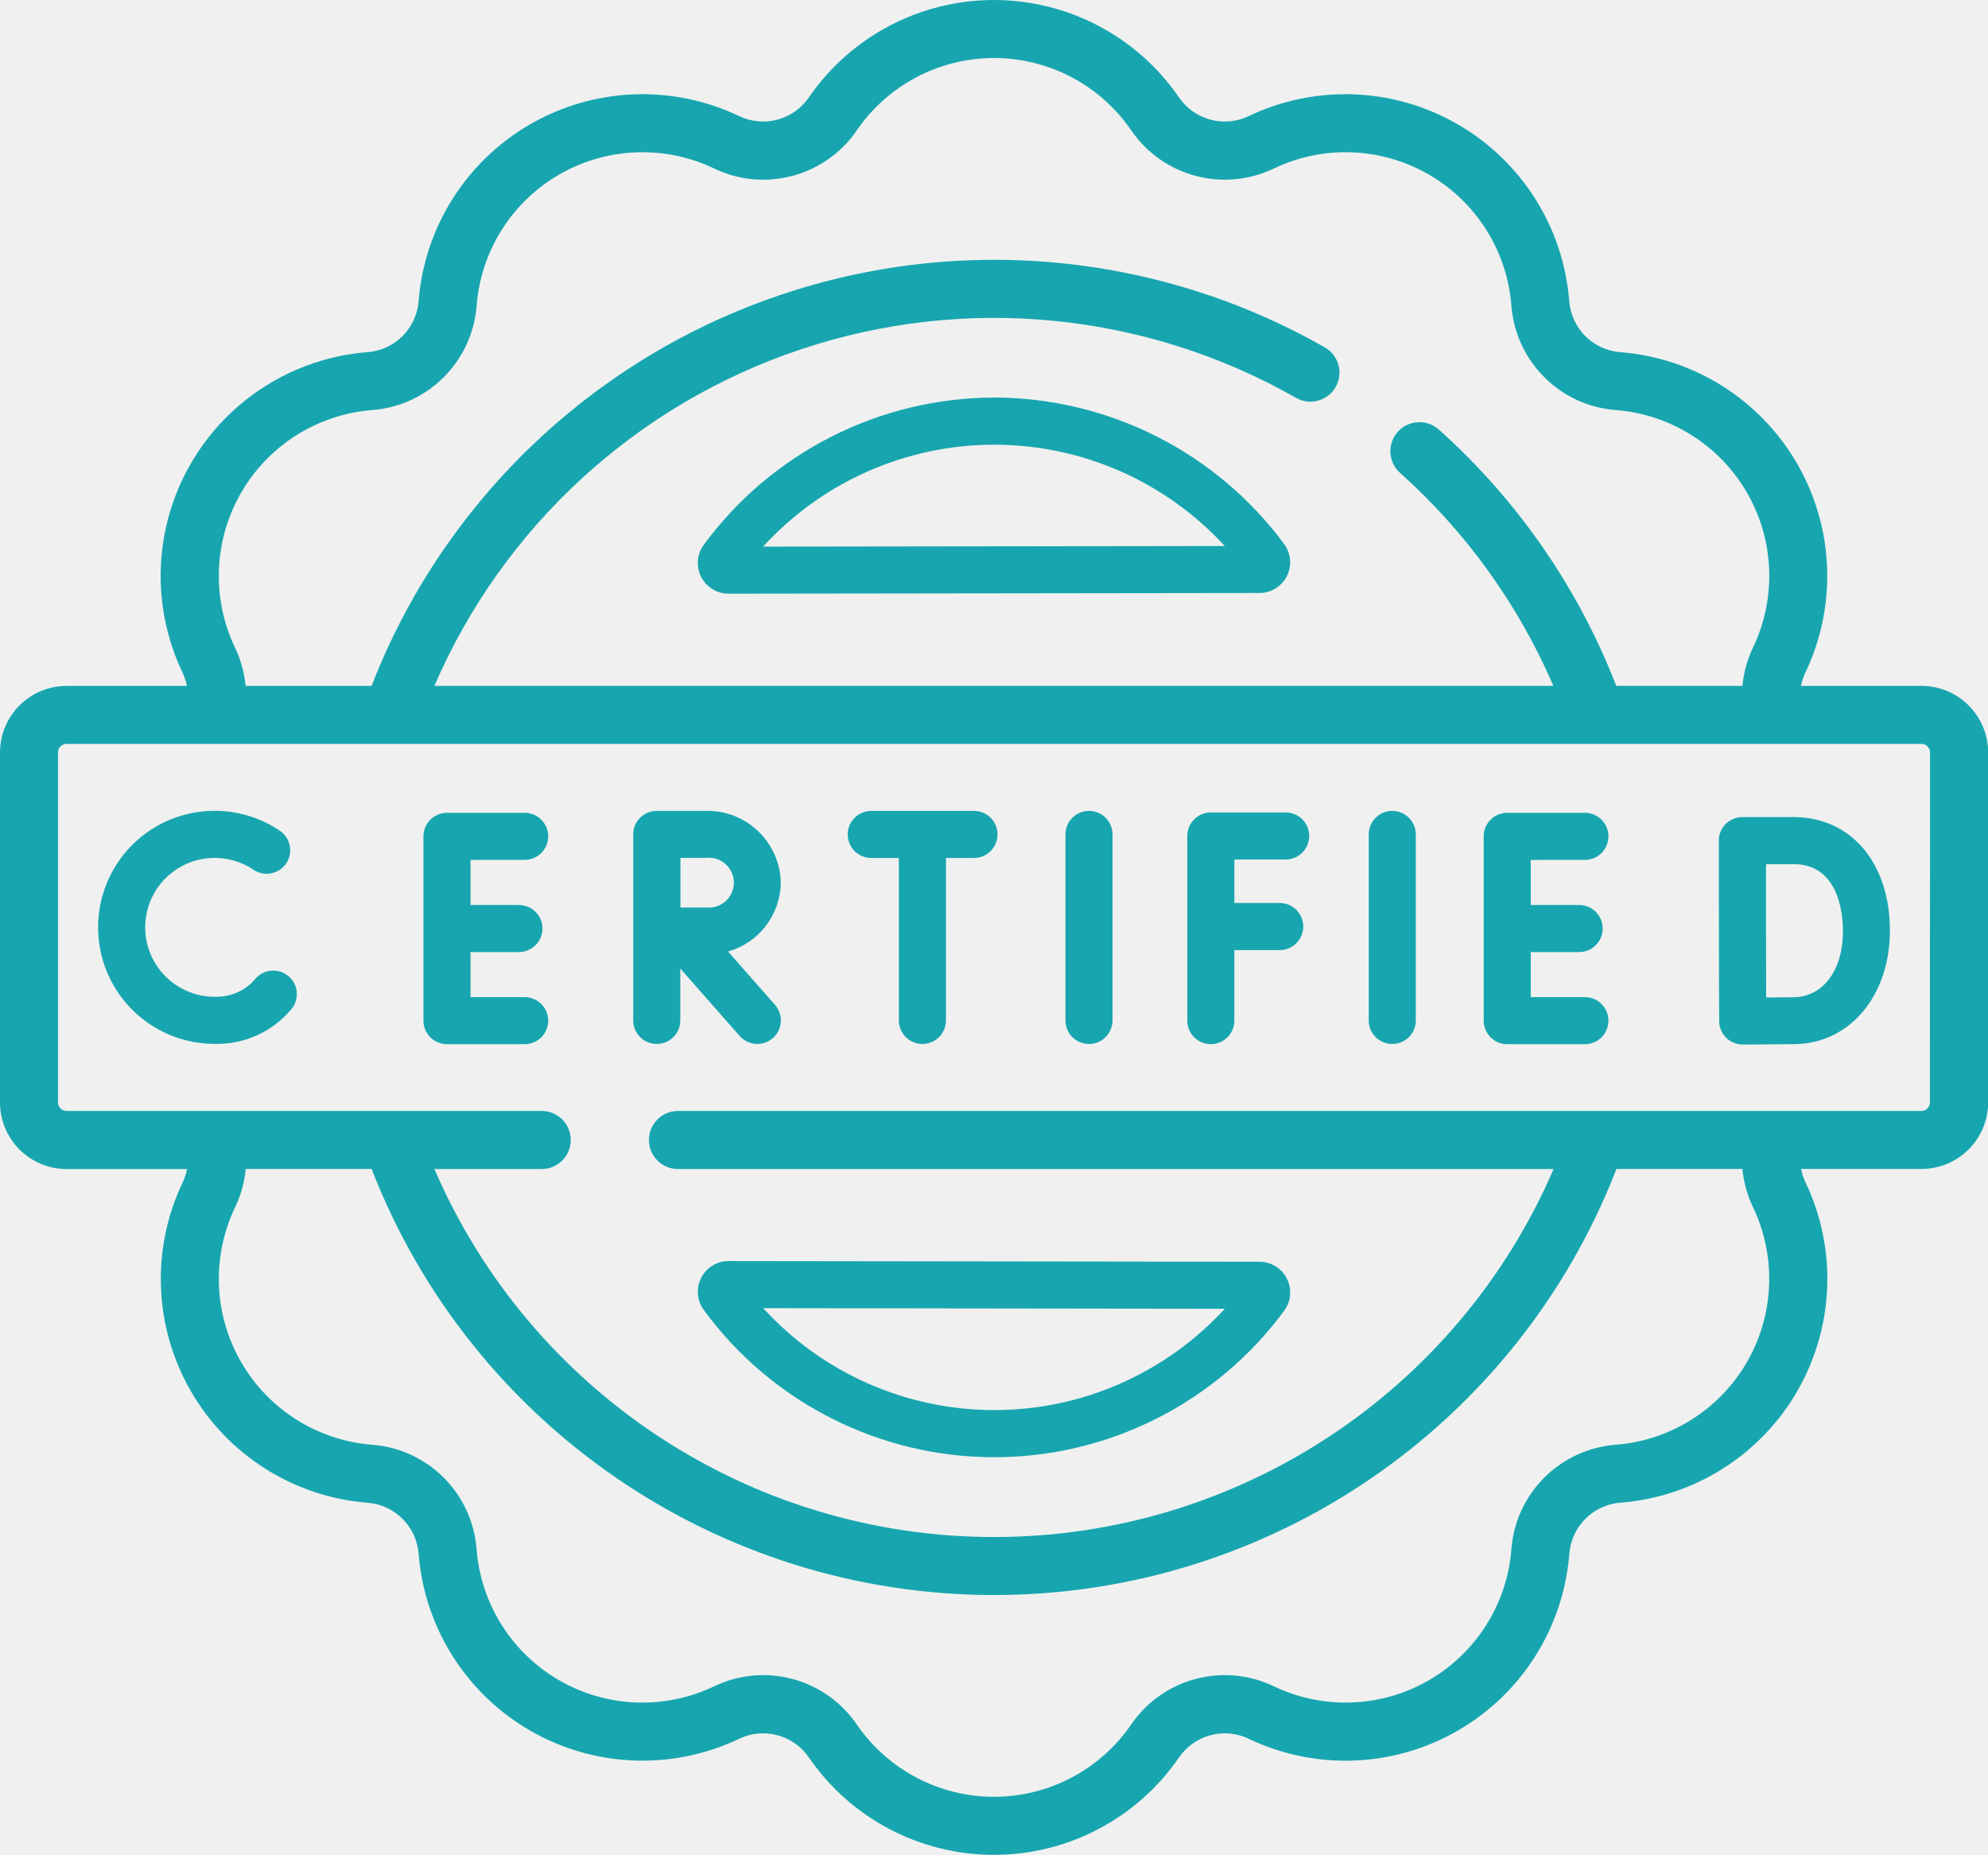
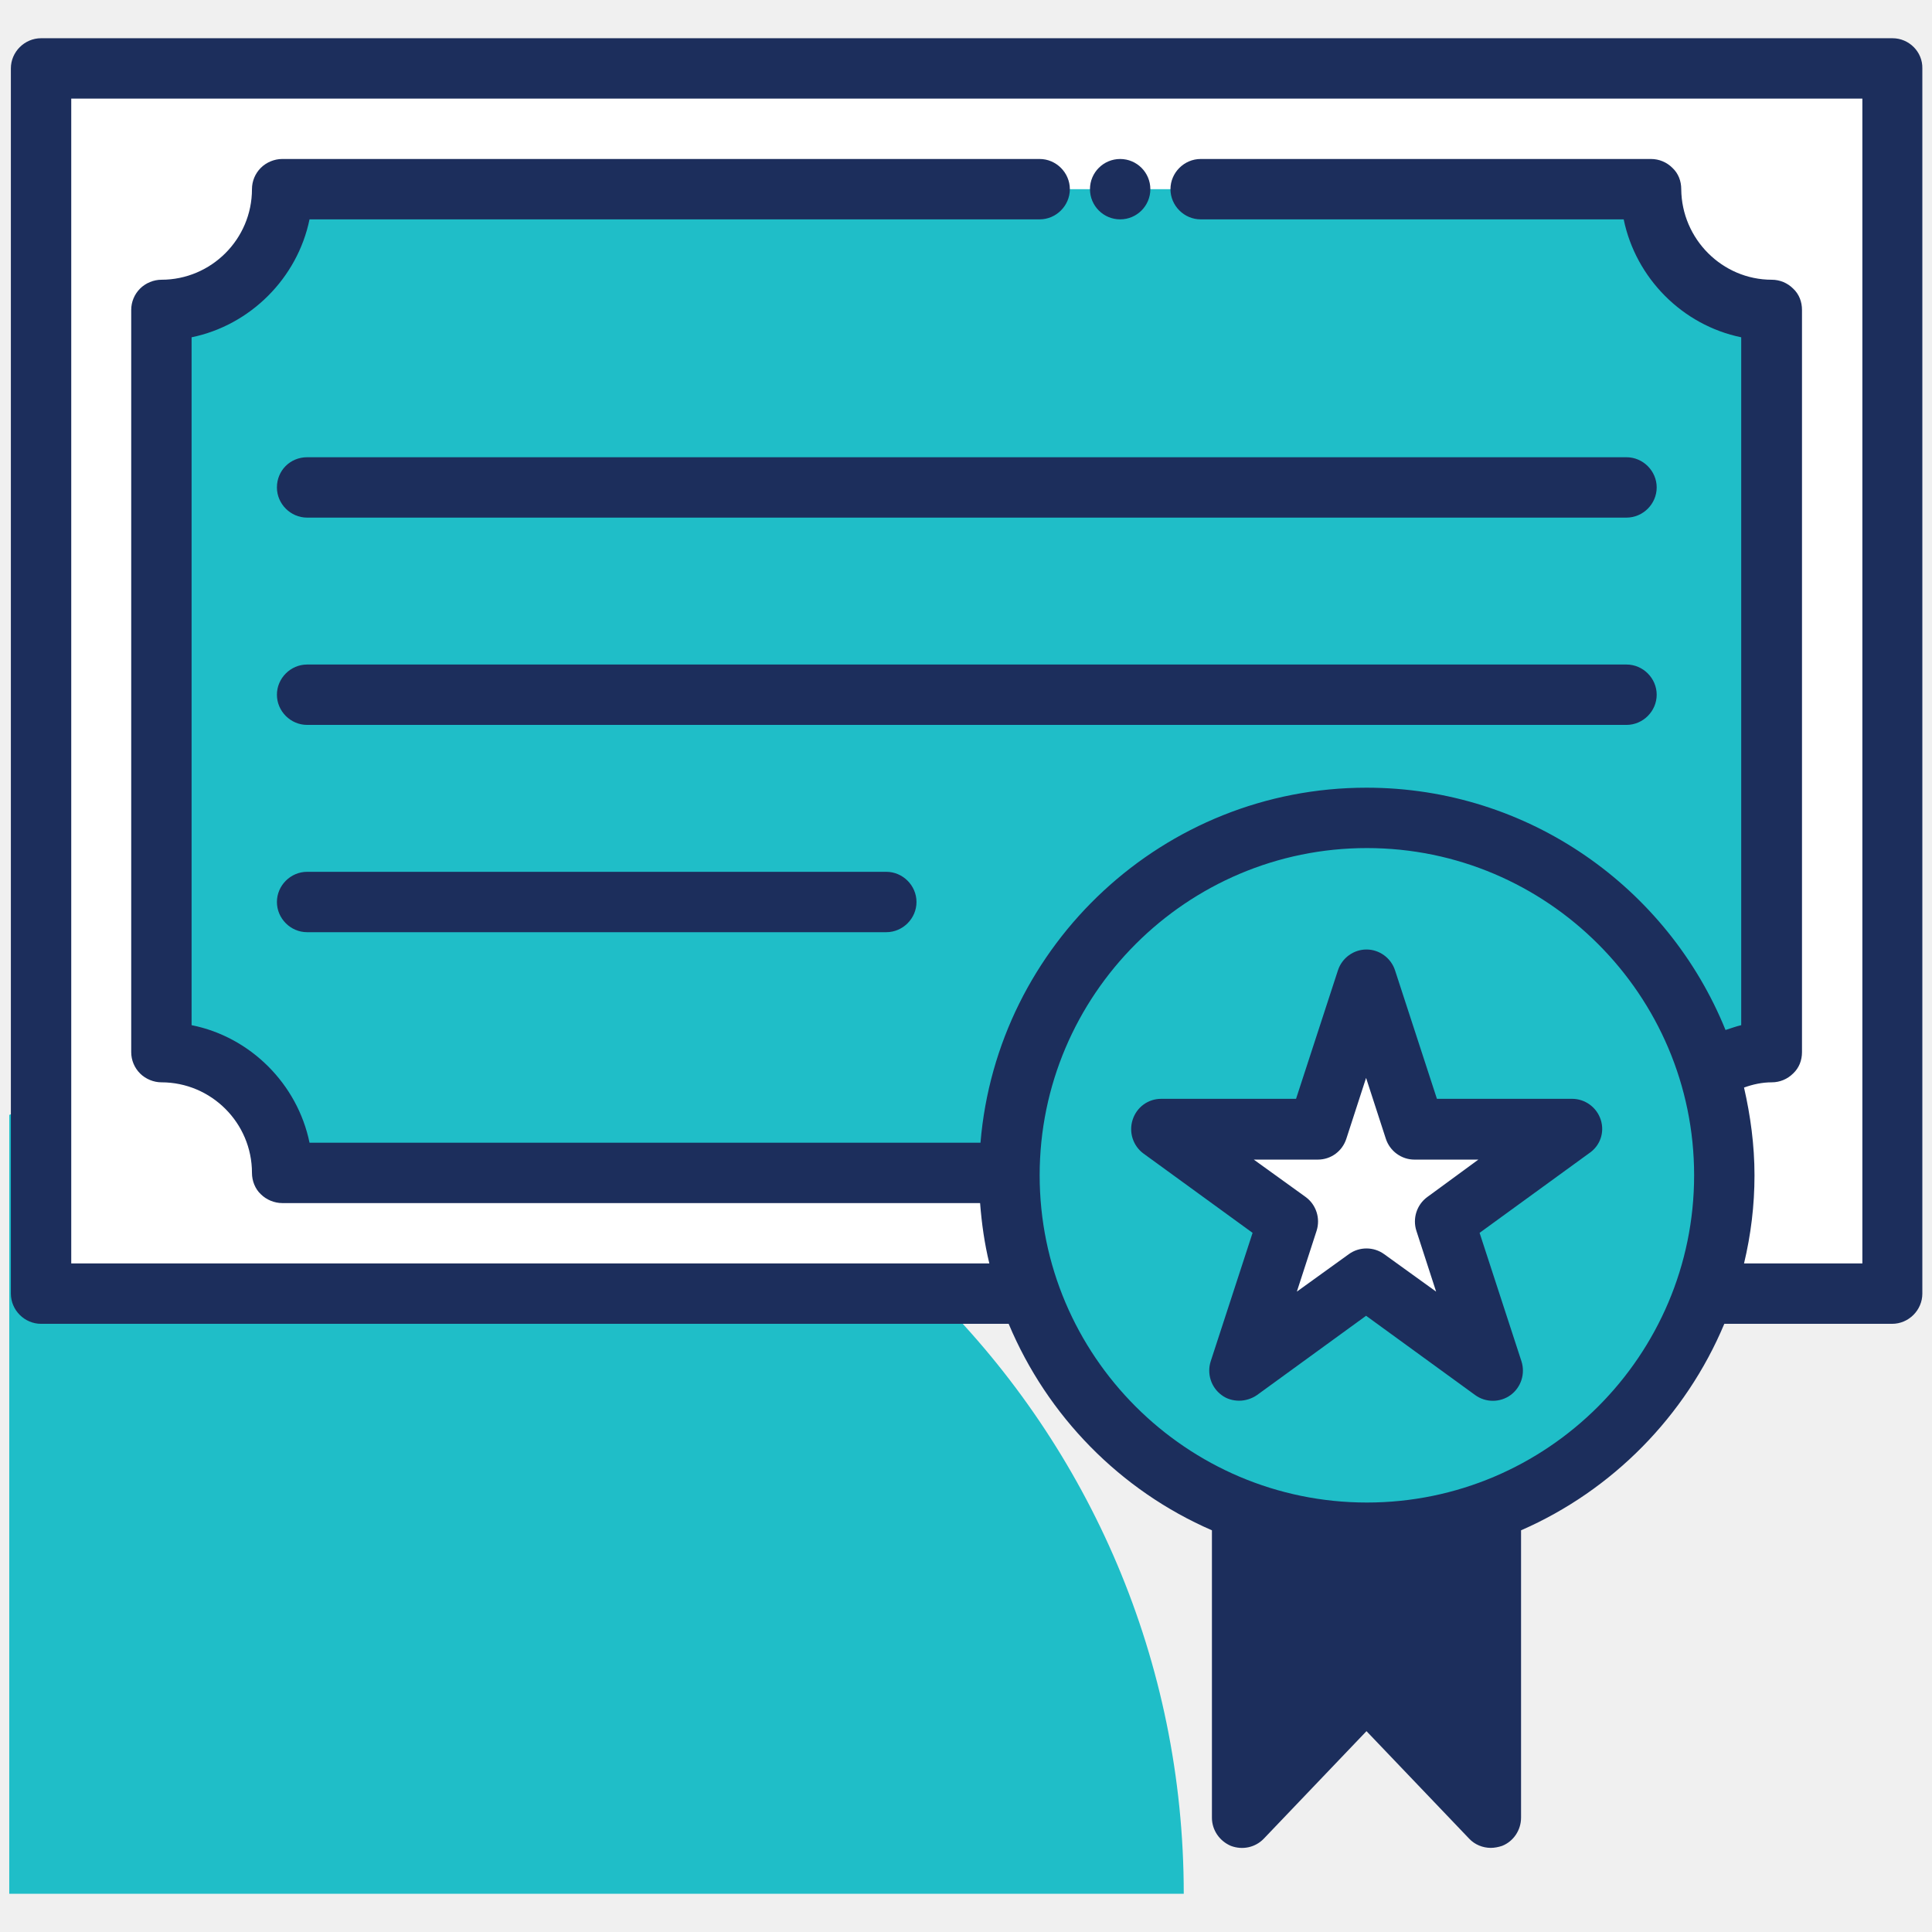
- <svg xmlns="http://www.w3.org/2000/svg" width="69.334" height="64.697" viewBox="0 0 69.334 64.697">
-   <g transform="translate(0 -17.123)">
-     <g transform="translate(0 17.123)">
-       <path d="M172.189,116.7a12.613,12.613,0,0,0-10.131,5.136,1.072,1.072,0,0,0,.866,1.706h0l18.513-.024a1.072,1.072,0,0,0,.863-1.708A12.616,12.616,0,0,0,172.189,116.7Zm-8.061,5.2a10.914,10.914,0,0,1,16.1-.021Z" transform="translate(-137.513 -102.834)" fill="#17a6af" />
-       <path d="M161.967,333.531a1.066,1.066,0,0,0,.091,1.118,12.56,12.56,0,0,0,20.243.026,1.072,1.072,0,0,0-.863-1.708l-18.513-.024h0A1.068,1.068,0,0,0,161.967,333.531Zm18.263,1.076a10.914,10.914,0,0,1-16.1-.021Z" transform="translate(-137.513 -288.957)" fill="#17a6af" />
-       <path d="M67.012,41.047h-4.2a1.949,1.949,0,0,1,.153-.464,7.83,7.83,0,0,0-6.453-11.176,1.935,1.935,0,0,1-1.783-1.783,7.83,7.83,0,0,0-11.176-6.453,1.935,1.935,0,0,1-2.436-.653,7.83,7.83,0,0,0-12.905,0,1.935,1.935,0,0,1-2.436.653A7.83,7.83,0,0,0,14.6,27.623a1.935,1.935,0,0,1-1.783,1.783A7.83,7.83,0,0,0,6.366,40.583a1.959,1.959,0,0,1,.152.464h-4.2A2.325,2.325,0,0,0,0,43.37v12.2A2.325,2.325,0,0,0,2.323,57.9h4.2a1.955,1.955,0,0,1-.152.464,7.83,7.83,0,0,0,6.453,11.176A1.935,1.935,0,0,1,14.6,71.32a7.83,7.83,0,0,0,11.176,6.453,1.935,1.935,0,0,1,2.436.653,7.83,7.83,0,0,0,12.905,0,1.936,1.936,0,0,1,2.436-.653A7.83,7.83,0,0,0,54.732,71.32a1.935,1.935,0,0,1,1.783-1.783A7.83,7.83,0,0,0,62.968,58.36a1.953,1.953,0,0,1-.152-.464h4.2a2.325,2.325,0,0,0,2.323-2.323V43.37A2.325,2.325,0,0,0,67.012,41.047ZM8.408,34.31a5.807,5.807,0,0,1,4.572-2.884,3.953,3.953,0,0,0,3.643-3.643A5.8,5.8,0,0,1,24.907,23a3.952,3.952,0,0,0,4.977-1.333,5.8,5.8,0,0,1,9.567,0A3.953,3.953,0,0,0,44.427,23a5.8,5.8,0,0,1,8.285,4.783,3.953,3.953,0,0,0,3.643,3.643,5.8,5.8,0,0,1,4.783,8.285,3.984,3.984,0,0,0-.369,1.335h-4.4a23.311,23.311,0,0,0-6.189-8.94,1.013,1.013,0,1,0-1.351,1.511,21.275,21.275,0,0,1,5.348,7.429H15.15A21.265,21.265,0,0,1,45.2,31a1.013,1.013,0,0,0,1.005-1.76A23.294,23.294,0,0,0,12.959,41.047H8.566a3.989,3.989,0,0,0-.37-1.335,5.807,5.807,0,0,1,.212-5.4ZM60.927,64.632a5.807,5.807,0,0,1-4.572,2.884,3.953,3.953,0,0,0-3.643,3.643,5.8,5.8,0,0,1-8.285,4.783,3.953,3.953,0,0,0-4.977,1.333,5.8,5.8,0,0,1-9.567,0,3.954,3.954,0,0,0-4.977-1.333,5.8,5.8,0,0,1-8.285-4.783,3.953,3.953,0,0,0-3.643-3.643A5.8,5.8,0,0,1,8.2,59.231a3.989,3.989,0,0,0,.37-1.335H12.96a23.285,23.285,0,0,0,43.416,0h4.392a3.989,3.989,0,0,0,.371,1.335A5.807,5.807,0,0,1,60.927,64.632Zm6.381-9.059a.3.3,0,0,1-.3.3H23.645a1.013,1.013,0,0,0,0,2.026H54.184a21.256,21.256,0,0,1-39.034,0h3.743a1.013,1.013,0,0,0,0-2.026H2.323a.3.3,0,0,1-.3-.3V43.37a.3.3,0,0,1,.3-.3H67.012a.3.3,0,0,1,.3.3Z" transform="translate(0 -17.123)" fill="#17a6af" />
-       <path d="M273.665,218.953a.821.821,0,0,0-.821.821v6.488a.821.821,0,1,0,1.642,0v-6.488A.821.821,0,0,0,273.665,218.953Z" transform="translate(-235.685 -190.669)" fill="#17a6af" />
-       <path d="M351.323,218.953a.821.821,0,0,0-.821.821v6.488a.821.821,0,1,0,1.642,0v-6.488A.821.821,0,0,0,351.323,218.953Z" transform="translate(-302.766 -190.669)" fill="#17a6af" />
-       <path d="M304.527,221.029a.821.821,0,0,0,0-1.642h-2.61a.821.821,0,0,0-.821.821v6.44a.821.821,0,1,0,1.642,0v-2.46h1.582a.821.821,0,0,0,0-1.642h-1.582v-1.517h1.789Z" transform="translate(-259.688 -191.049)" fill="#17a6af" />
-       <path d="M110.872,221.135a.821.821,0,1,0,0-1.642h-2.709a.821.821,0,0,0-.821.821v6.429a.821.821,0,0,0,.821.821h2.709a.821.821,0,1,0,0-1.642h-1.888v-1.572h1.688a.821.821,0,0,0,0-1.642h-1.688v-1.572Z" transform="translate(-92.574 -191.142)" fill="#17a6af" />
-       <path d="M379.65,221.135a.821.821,0,1,0,0-1.642h-2.709a.821.821,0,0,0-.821.821v6.429a.821.821,0,0,0,.821.821h2.709a.821.821,0,1,0,0-1.642h-1.888v-1.572h1.688a.821.821,0,0,0,0-1.642h-1.688v-1.572Z" transform="translate(-324.375 -191.142)" fill="#17a6af" />
-       <path d="M429.029,220.7h-1.783a.821.821,0,0,0-.821.823v0h0s.006,6.294.016,6.346a.819.819,0,0,0,.818.764h0c.054,0,1.325-.005,1.834-.014,1.91-.033,3.3-1.7,3.3-3.955C432.393,222.3,431.041,220.7,429.029,220.7Zm.038,6.282c-.228,0-.625.007-.99.01,0-.742-.005-1.8-.005-2.33,0-.446,0-1.547,0-2.32h.961c1.6,0,1.721,1.781,1.721,2.327C430.751,226.249,429.9,226.969,429.067,226.984Z" transform="translate(-366.48 -192.2)" fill="#17a6af" />
-       <path d="M37.823,224.716a.821.821,0,0,0-1.157.1,1.773,1.773,0,0,1-.18.186,1.8,1.8,0,0,1-1.234.436,2.423,2.423,0,1,1,1.354-4.432.821.821,0,1,0,.919-1.361,4.065,4.065,0,1,0-2.273,7.435,3.375,3.375,0,0,0,2.673-1.209.821.821,0,0,0-.1-1.157Z" transform="translate(-27.765 -190.669)" fill="#17a6af" />
-       <path d="M218.562,218.953h-3.583a.821.821,0,0,0,0,1.642h.963v5.667a.821.821,0,1,0,1.642,0v-5.667h.978a.821.821,0,0,0,0-1.642Z" transform="translate(-184.593 -190.669)" fill="#17a6af" />
-       <path d="M165.143,221.459a2.559,2.559,0,0,0-2.6-2.507h-1.726a.821.821,0,0,0-.821.821v6.488a.821.821,0,0,0,1.642,0v-1.81l2.07,2.352a.821.821,0,0,0,1.233-1.085l-1.638-1.861A2.525,2.525,0,0,0,165.143,221.459Zm-2.6.865-.9,0c0-.324,0-1.394,0-1.733h.9a.87.87,0,1,1,0,1.73Z" transform="translate(-137.912 -190.669)" fill="#17a6af" />
-     </g>
-   </g>
+ <svg xmlns="http://www.w3.org/2000/svg" width="48" height="48" viewBox="0 0 48 48" fill="none">
+   <path d="M0.23 47.05H29.41C29.41 35.45 20.01 26.05 8.41 26.05C5.51 26.05 2.74 26.64 0.23 27.7V47.05V47.05Z" fill="#1FBEC8" />
+   <path d="M42.33 32.14H47.02V1.7H1.02V32.14H25.58" fill="white" />
+   <path d="M37.05 37.53V45.16L33.96 41.93L30.86 45.16V37.53" fill="#1C2E5C" />
+   <path d="M41.02 4.7H7.02C7.02 6.36 5.68 7.7 4.02 7.7V26.14C5.68 26.14 7.02 27.48 7.02 29.14H25.08C25.11 24.27 29.08 20.31 33.96 20.31C37.95 20.31 41.34 22.96 42.45 26.59C42.91 26.31 43.44 26.13 44.02 26.13V7.7C42.36 7.7 41.02 6.36 41.02 4.7Z" fill="#1FBEC8" />
+   <path d="M33.96 38.08C38.864 38.08 42.84 34.104 42.84 29.2C42.84 24.296 38.864 20.32 33.96 20.32C29.056 20.32 25.08 24.296 25.08 29.2C25.08 34.104 29.056 38.08 33.96 38.08Z" fill="#1FBEC8" />
+   <path d="M33.96 24.35L35.16 28.06H39.06L35.9 30.35L37.11 34.05L33.96 31.76L30.8 34.05L32.01 30.35L28.85 28.06H32.75L33.96 24.35Z" fill="white" />
+   <path d="M47.02 0.95H1.02C0.61 0.95 0.27 1.29 0.27 1.7V32.14C0.27 32.55 0.61 32.89 1.02 32.89H25.06C26.02 35.18 27.83 37.03 30.11 38.02V45.16C30.11 45.47 30.3 45.74 30.58 45.86C30.87 45.97 31.19 45.9 31.4 45.68L33.95 43.01L36.5 45.68C36.64 45.83 36.84 45.91 37.04 45.91C37.13 45.91 37.23 45.89 37.32 45.86C37.6 45.75 37.79 45.47 37.79 45.16V38.02C40.06 37.03 41.88 35.18 42.84 32.89H47.01C47.42 32.89 47.76 32.55 47.76 32.14V1.7C47.77 1.29 47.43 0.95 47.02 0.95ZM36.3 43.3L34.5 41.42C34.22 41.13 33.7 41.13 33.42 41.42L31.62 43.3V38.53C32.37 38.72 33.16 38.83 33.97 38.83C34.78 38.83 35.56 38.72 36.32 38.53V43.3H36.3ZM33.96 37.33C29.48 37.33 25.83 33.68 25.83 29.2C25.83 24.72 29.48 21.07 33.96 21.07C38.44 21.07 42.09 24.72 42.09 29.2C42.09 33.68 38.44 37.33 33.96 37.33ZM46.27 31.39H43.33C43.5 30.68 43.59 29.95 43.59 29.2C43.59 28.45 43.49 27.72 43.33 27.02C43.55 26.94 43.78 26.89 44.02 26.89C44.22 26.89 44.41 26.81 44.55 26.67C44.7 26.53 44.77 26.34 44.77 26.14V7.7C44.77 7.5 44.7 7.31 44.55 7.17C44.41 7.03 44.22 6.95 44.02 6.95C42.79 6.95 41.78 5.94 41.77 4.7C41.77 4.5 41.7 4.31 41.55 4.17C41.41 4.03 41.22 3.95 41.02 3.95H29.83C29.42 3.95 29.08 4.29 29.08 4.7C29.08 5.11 29.42 5.45 29.83 5.45H40.34C40.64 6.91 41.8 8.08 43.26 8.38V25.47C43.13 25.5 43 25.55 42.87 25.59C41.44 22.06 37.98 19.57 33.95 19.57C28.91 19.57 24.77 23.46 24.36 28.39H7.69C7.39 26.93 6.22 25.76 4.76 25.47V8.38C6.22 8.08 7.39 6.91 7.69 5.45H25.83C26.24 5.45 26.58 5.11 26.58 4.7C26.58 4.29 26.24 3.95 25.83 3.95H7.01C6.82 3.95 6.62 4.03 6.48 4.17C6.34 4.31 6.26 4.5 6.26 4.7C6.26 5.94 5.25 6.95 4.01 6.95C3.82 6.95 3.62 7.03 3.48 7.17C3.34 7.31 3.26 7.5 3.26 7.7V26.14C3.26 26.34 3.34 26.53 3.48 26.67C3.62 26.81 3.82 26.89 4.01 26.89C5.25 26.89 6.26 27.9 6.26 29.14C6.26 29.34 6.34 29.54 6.48 29.67C6.62 29.81 6.82 29.89 7.01 29.89H24.35C24.39 30.4 24.46 30.9 24.58 31.39H1.77V2.45H46.27V31.39Z" fill="#1C2E5C" />
+   <path d="M6.88 12.11C6.88 12.52 7.22 12.86 7.63 12.86H40.41C40.82 12.86 41.16 12.52 41.16 12.11C41.16 11.7 40.82 11.36 40.41 11.36H7.63C7.21 11.36 6.88 11.69 6.88 12.11Z" fill="#1C2E5C" />
+   <path d="M40.41 16.51H7.63C7.22 16.51 6.88 16.85 6.88 17.26C6.88 17.67 7.22 18.01 7.63 18.01H40.41C40.82 18.01 41.16 17.67 41.16 17.26C41.16 16.85 40.82 16.51 40.41 16.51Z" fill="#1C2E5C" />
+   <path d="M22.02 21.66H7.63C7.22 21.66 6.88 22 6.88 22.41C6.88 22.82 7.22 23.16 7.63 23.16H22.02C22.43 23.16 22.77 22.82 22.77 22.41C22.77 22 22.43 21.66 22.02 21.66Z" fill="#1C2E5C" />
+   <path d="M39.77 27.82C39.67 27.51 39.38 27.3 39.06 27.3H35.7L34.66 24.11C34.56 23.8 34.27 23.59 33.95 23.59C33.63 23.59 33.34 23.8 33.24 24.11L32.2 27.3H28.85C28.52 27.3 28.24 27.51 28.14 27.82C28.04 28.13 28.15 28.47 28.41 28.66L31.12 30.63L30.08 33.82C29.98 34.13 30.09 34.47 30.35 34.66C30.48 34.76 30.64 34.8 30.79 34.8C30.94 34.8 31.1 34.75 31.23 34.66L33.94 32.69L36.65 34.66C36.91 34.85 37.27 34.85 37.53 34.66C37.79 34.47 37.9 34.13 37.8 33.82L36.76 30.63L39.47 28.66C39.76 28.47 39.87 28.13 39.77 27.82ZM35.46 29.74C35.2 29.93 35.09 30.27 35.19 30.58L35.68 32.09L34.39 31.16C34.13 30.97 33.77 30.97 33.51 31.16L32.22 32.09L32.71 30.58C32.81 30.27 32.7 29.93 32.44 29.74L31.15 28.81H32.74C33.07 28.81 33.35 28.6 33.45 28.29L33.94 26.78L34.43 28.29C34.53 28.6 34.82 28.81 35.14 28.81H36.73L35.46 29.74Z" fill="#1C2E5C" />
+   <path d="M27.83 5.45C28.244 5.45 28.58 5.114 28.58 4.7C28.58 4.286 28.244 3.95 27.83 3.95C27.416 3.95 27.08 4.286 27.08 4.7C27.08 5.114 27.416 5.45 27.83 5.45Z" fill="#1C2E5C" />
</svg>
